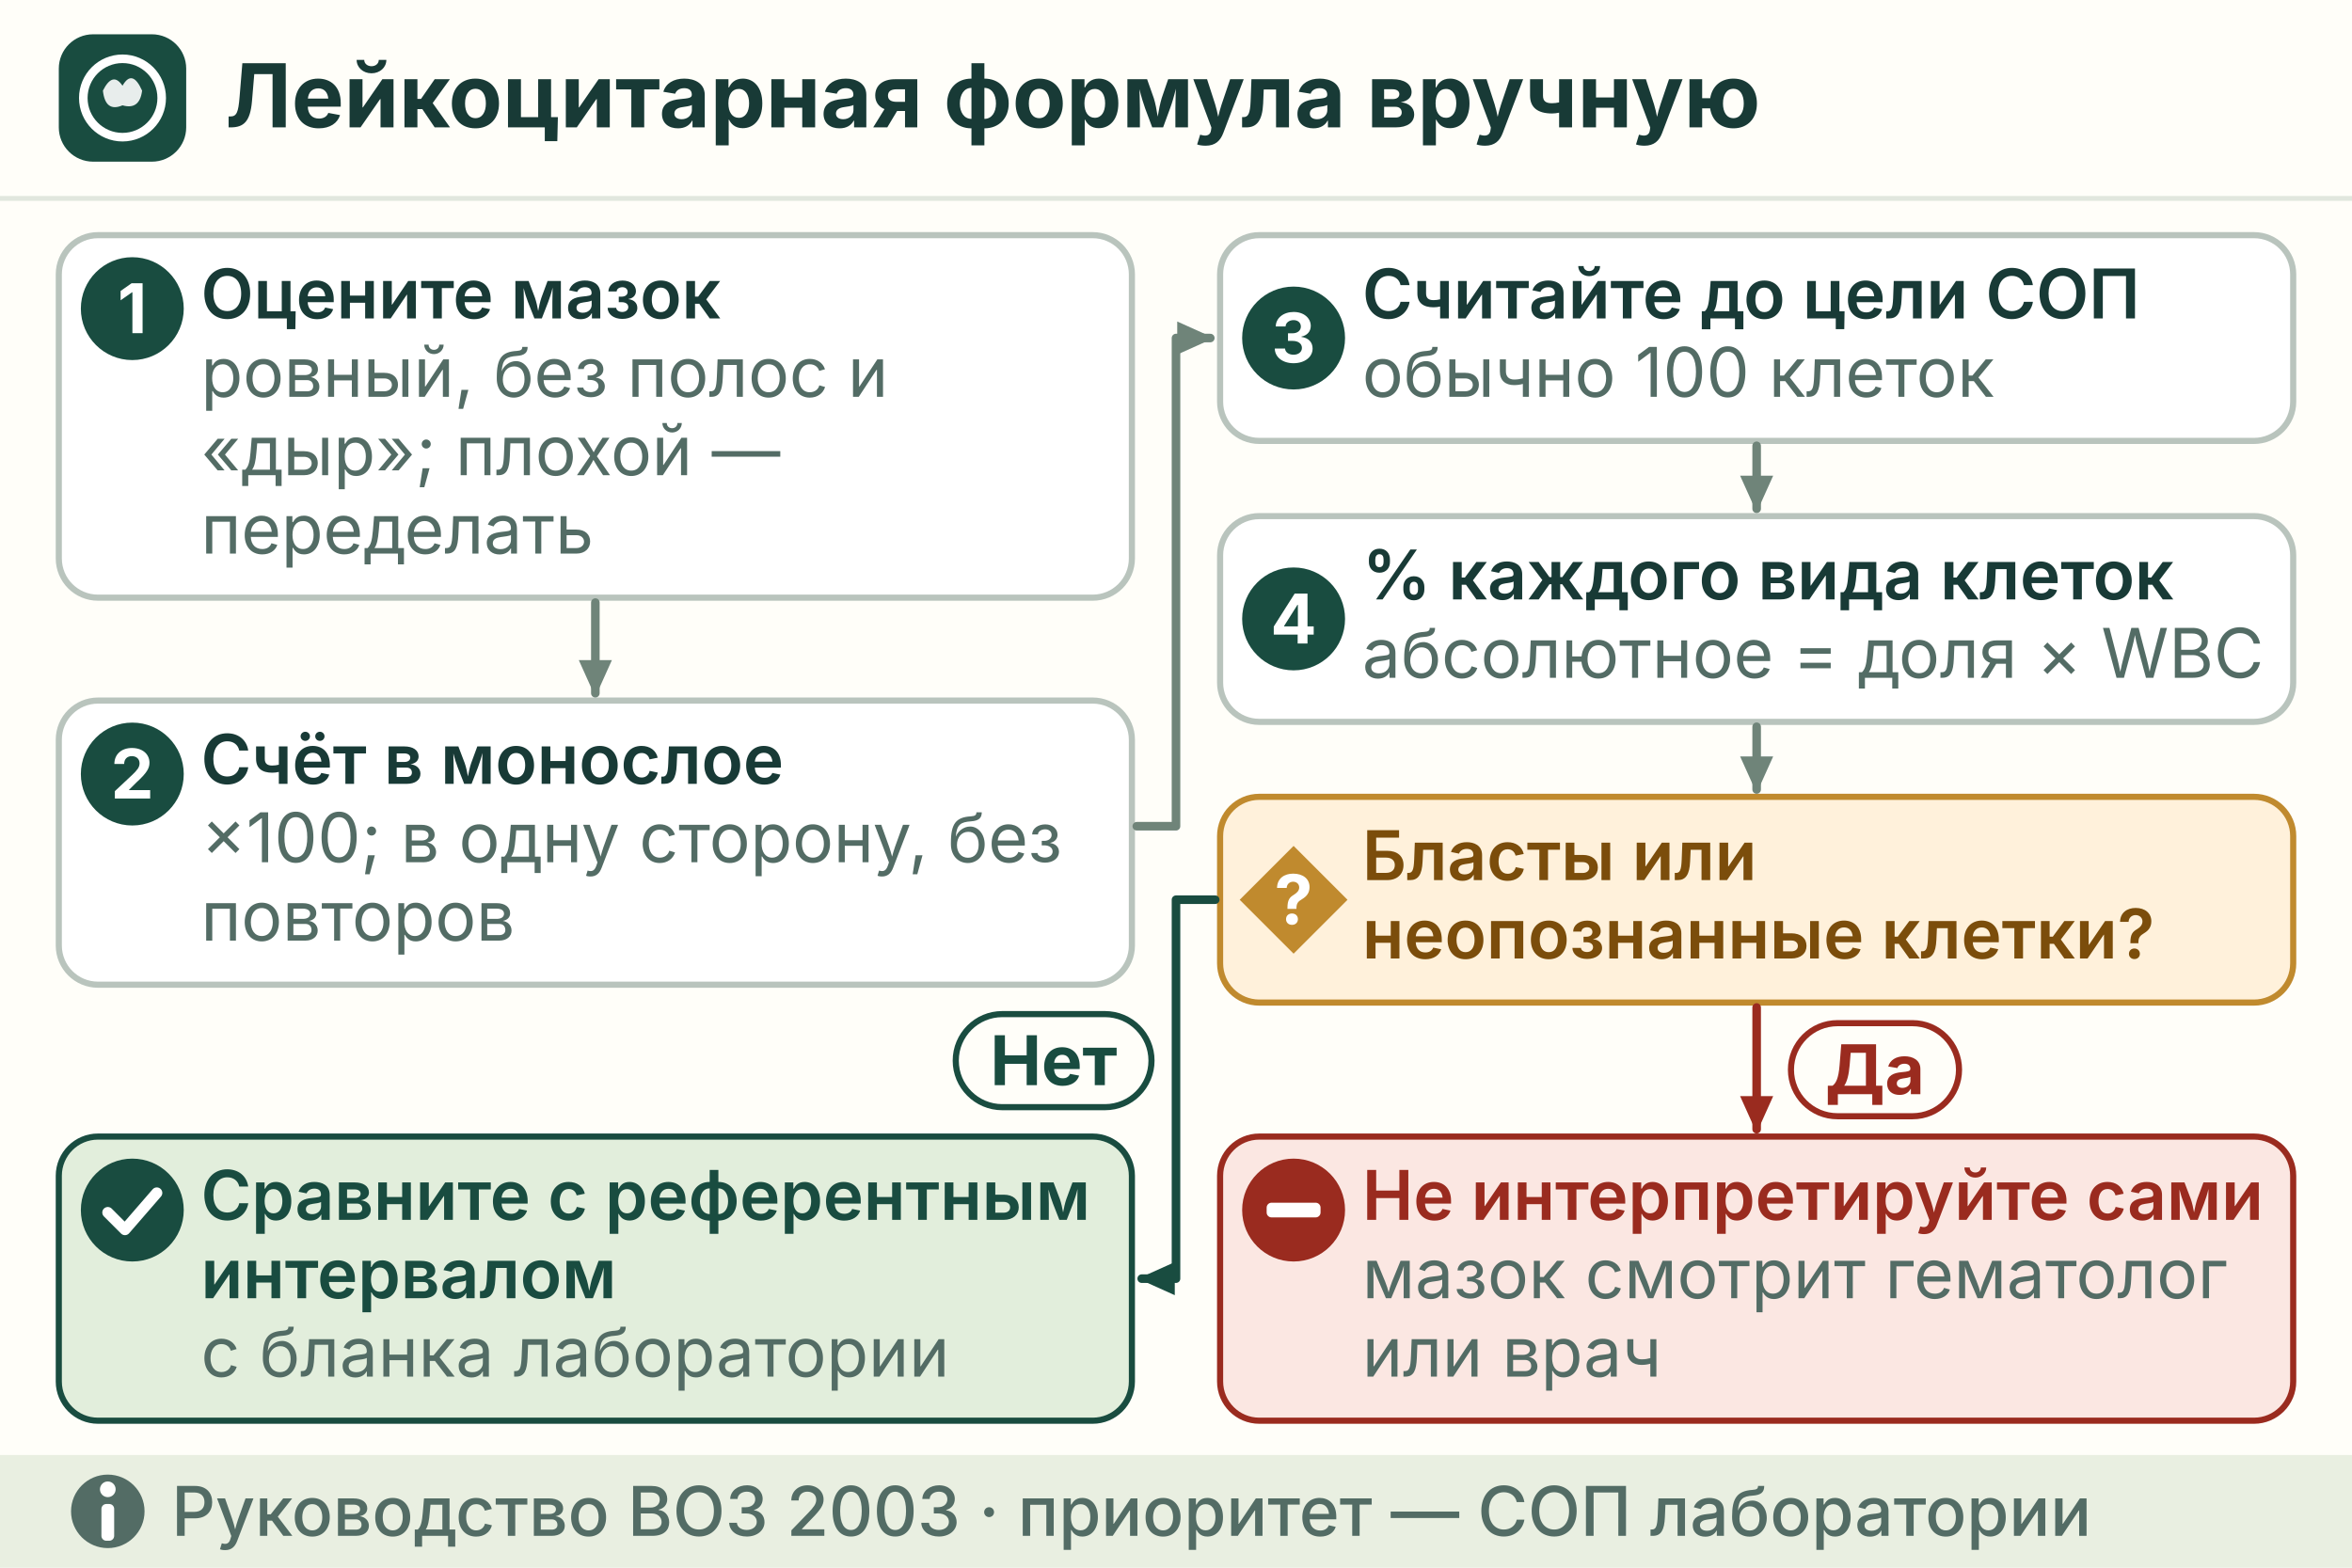
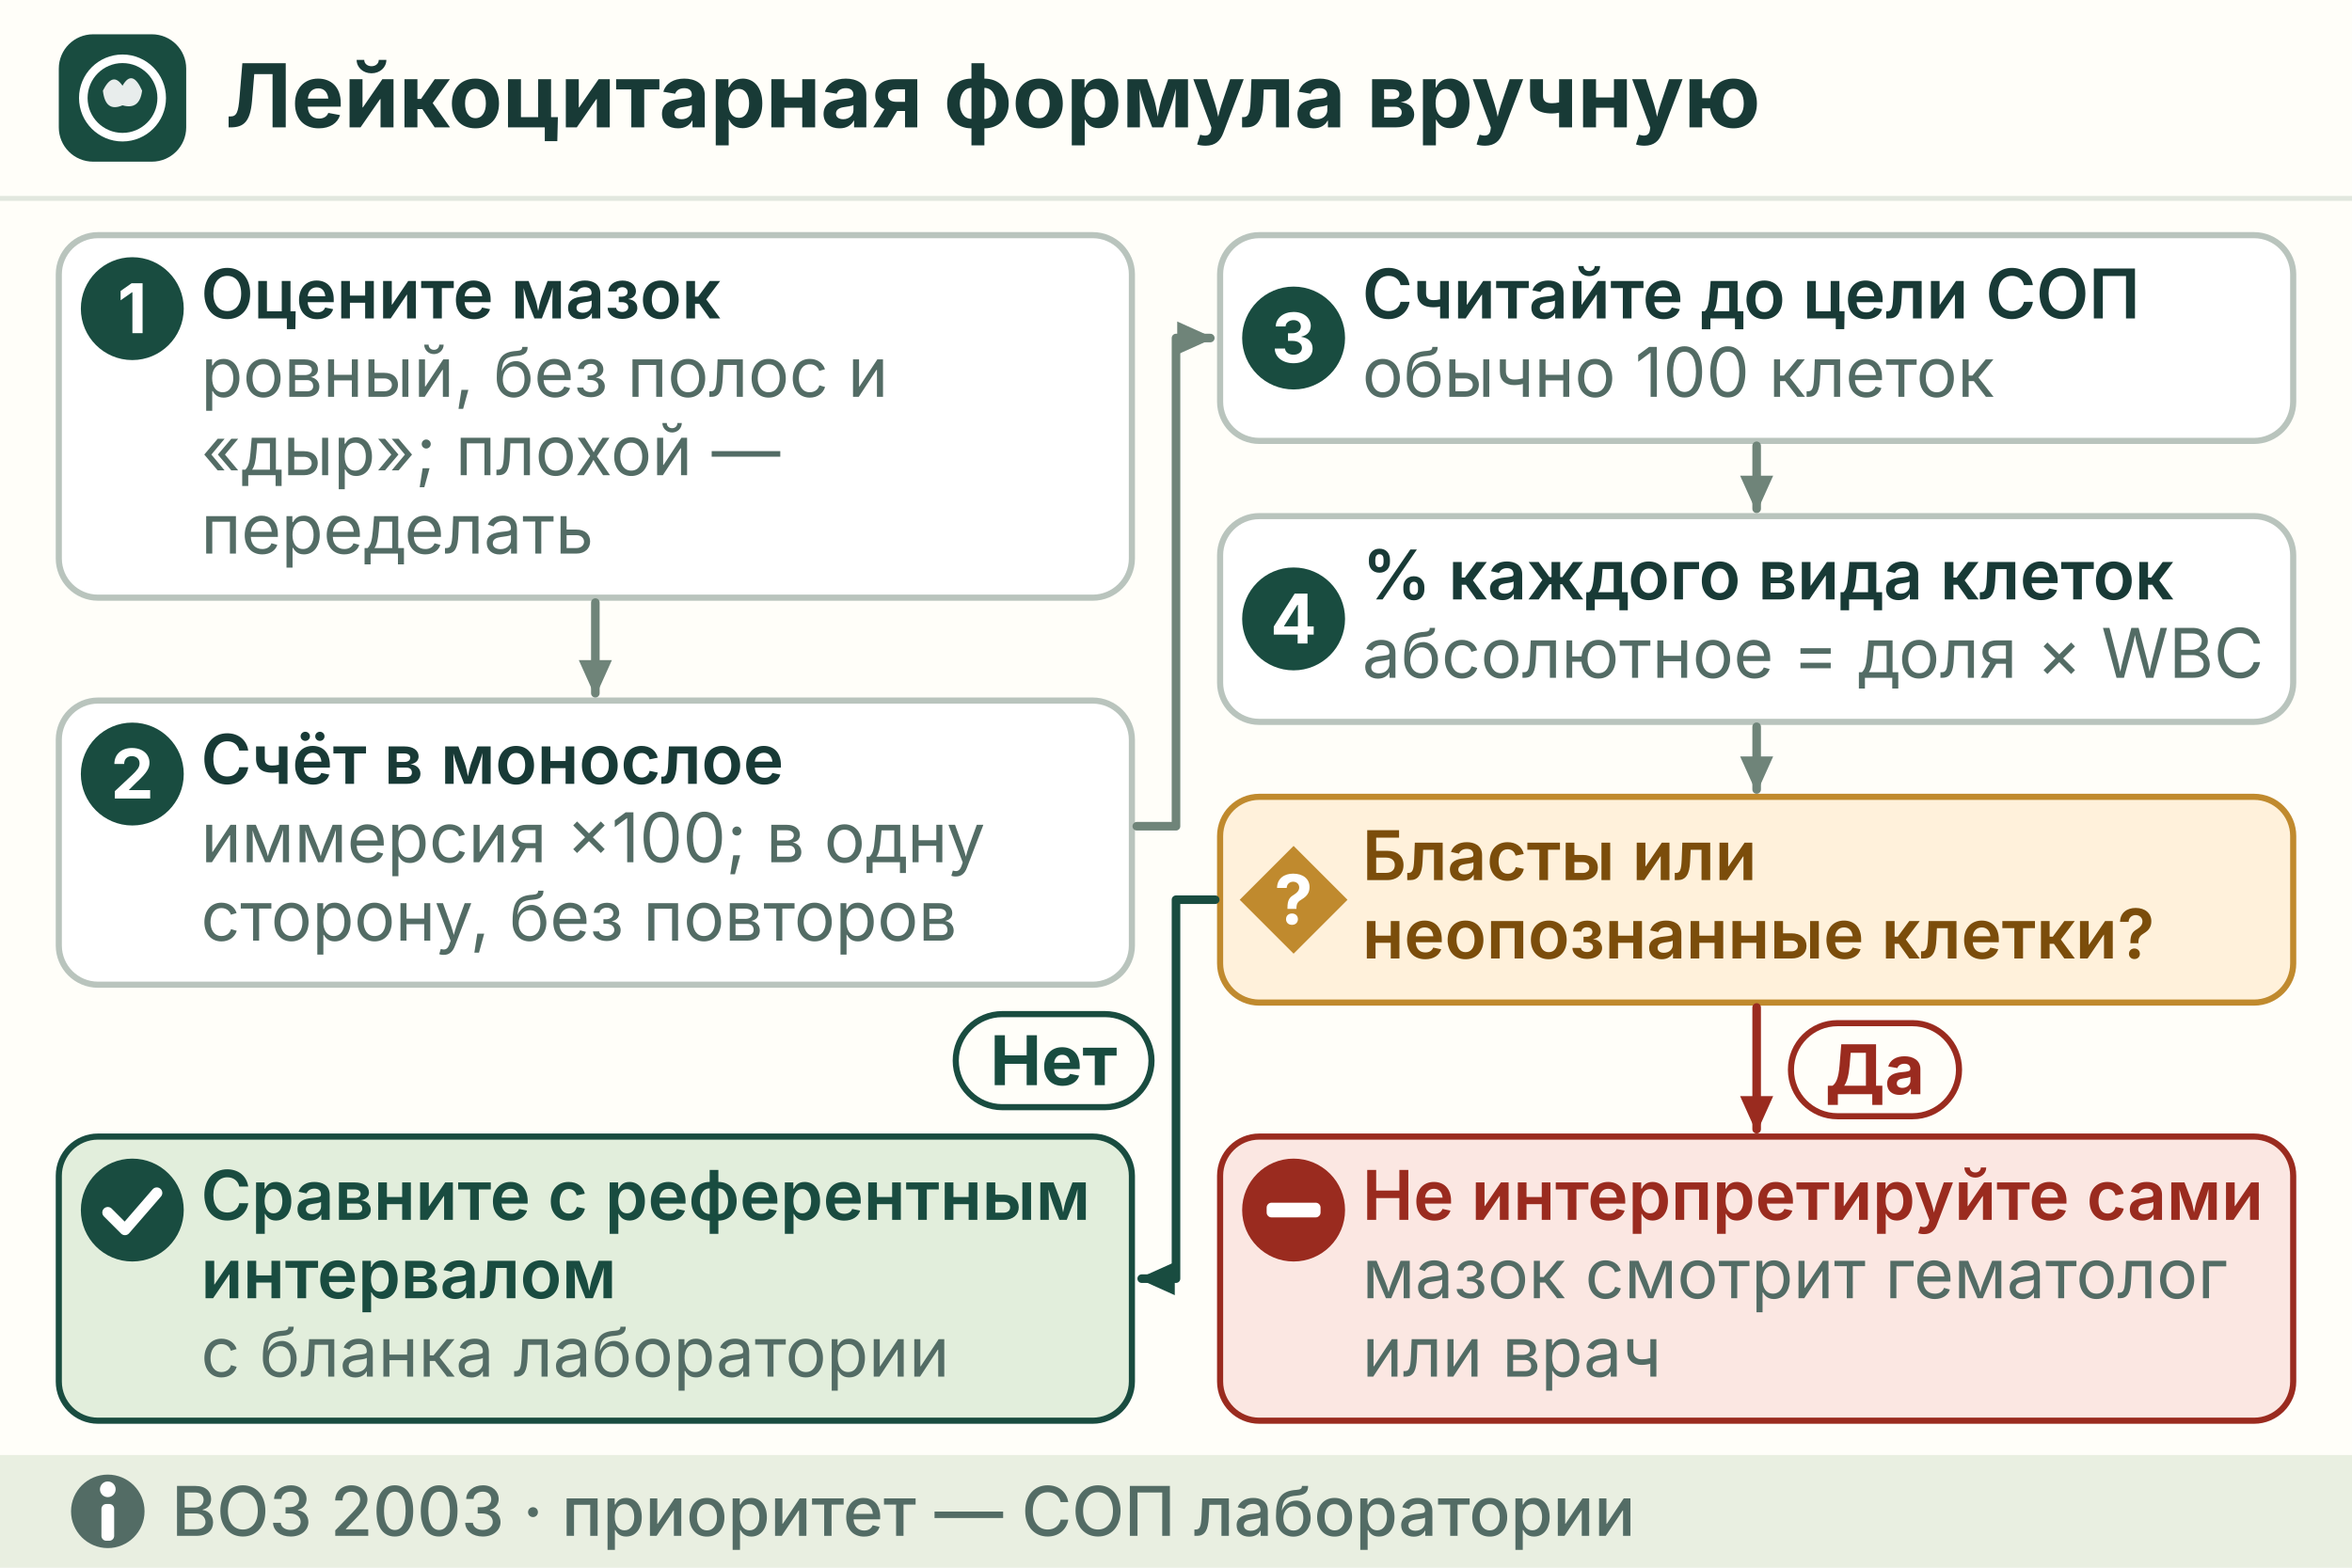
<svg xmlns="http://www.w3.org/2000/svg" viewBox="0 0 960 640" width="960" height="640">
  <defs>
    <marker id="ah-grey" viewBox="0 0 12 12" refX="10" refY="6" markerUnits="userSpaceOnUse" markerWidth="18" markerHeight="18" orient="auto-start-reverse">
      <path d="M1 1.5 L11 6 L1 10.5 Z" fill="#6F8479" />
    </marker>
    <marker id="ah-ok" viewBox="0 0 12 12" refX="10" refY="6" markerUnits="userSpaceOnUse" markerWidth="18" markerHeight="18" orient="auto-start-reverse">
      <path d="M1 1.5 L11 6 L1 10.5 Z" fill="#194C40" />
    </marker>
    <marker id="ah-stop" viewBox="0 0 12 12" refX="10" refY="6" markerUnits="userSpaceOnUse" markerWidth="18" markerHeight="18" orient="auto-start-reverse">
      <path d="M1 1.5 L11 6 L1 10.5 Z" fill="#9A2B1F" />
    </marker>
    <marker id="ah-amber" viewBox="0 0 12 12" refX="10" refY="6" markerUnits="userSpaceOnUse" markerWidth="18" markerHeight="18" orient="auto-start-reverse">
      <path d="M1 1.5 L11 6 L1 10.5 Z" fill="#C08A2E" />
    </marker>
    <linearGradient id="beam" x1="0" y1="0" x2="1" y2="0">
      <stop offset="0" stop-color="#F4C84A" stop-opacity="0.95" />
      <stop offset="1" stop-color="#F4C84A" stop-opacity="0.55" />
    </linearGradient>
  </defs>
  <rect width="960" height="640" fill="#FFFEF9" />
  <rect x="24" y="14" width="52" height="52" rx="14" fill="#194C40" />
  <circle cx="50" cy="40" r="16" fill="none" stroke="#FFFFFF" stroke-width="3.5" stroke-linecap="round" stroke-linejoin="round" />
  <path d="M42 37 q4 -8 8 -2 q4 -7 8 2 q-1 8 -8 6 q-7 3 -8 -6 Z" fill="#FFFFFF" opacity="0.9" />
  <text x="92.0" y="52.0" font-family="Inter, 'DejaVu Sans', Arial, sans-serif" font-size="36" font-weight="700" fill="#183A36" text-anchor="start">Лейкоцитарная формула вручную</text>
  <rect x="0" y="80" width="960" height="2" fill="#E1E7DE" />
  <rect x="24.0" y="96.0" width="438.0" height="148.0" rx="16" fill="#FFFFFF" stroke="#B9C4BD" stroke-width="2.5" />
  <circle cx="54" cy="126.0" r="21" fill="#194C40" />
  <text x="54.0" y="136.0" font-family="Inter, 'DejaVu Sans', Arial, sans-serif" font-size="28" font-weight="700" fill="#FFFFFF" text-anchor="middle">1</text>
  <text x="82.0" y="130.0" font-family="Inter, 'DejaVu Sans', Arial, sans-serif" font-size="28" font-weight="600" fill="#183A36" text-anchor="start">Оцените мазок</text>
  <text x="82.0" y="162.0" font-family="Inter, 'DejaVu Sans', Arial, sans-serif" font-size="28" font-weight="400" fill="#536C65" text-anchor="start">ровный, без полос и</text>
  <text x="82.0" y="194.0" font-family="Inter, 'DejaVu Sans', Arial, sans-serif" font-size="28" font-weight="400" fill="#536C65" text-anchor="start">«дыр»; плохой —</text>
  <text x="82.0" y="226.0" font-family="Inter, 'DejaVu Sans', Arial, sans-serif" font-size="28" font-weight="400" fill="#536C65" text-anchor="start">переделать</text>
  <rect x="24.0" y="286.0" width="438.0" height="116.0" rx="16" fill="#FFFFFF" stroke="#B9C4BD" stroke-width="2.5" />
  <circle cx="54" cy="316.0" r="21" fill="#194C40" />
  <text x="54.0" y="326.0" font-family="Inter, 'DejaVu Sans', Arial, sans-serif" font-size="28" font-weight="700" fill="#FFFFFF" text-anchor="middle">2</text>
  <text x="82.0" y="320.0" font-family="Inter, 'DejaVu Sans', Arial, sans-serif" font-size="28" font-weight="600" fill="#183A36" text-anchor="start">Счёт в монослое</text>
-   <text x="82.0" y="352.0" font-family="Inter, 'DejaVu Sans', Arial, sans-serif" font-size="28" font-weight="400" fill="#536C65" text-anchor="start">×100; в одну сторону, без</text>
-   <text x="82.0" y="384.0" font-family="Inter, 'DejaVu Sans', Arial, sans-serif" font-size="28" font-weight="400" fill="#536C65" text-anchor="start">повторов</text>
+   <text x="82.0" y="352.0" font-family="Inter, 'DejaVu Sans', Arial, sans-serif" font-size="28" font-weight="400" fill="#536C65" text-anchor="start">иммерсия ×100; в одну</text>
+   <text x="82.0" y="384.0" font-family="Inter, 'DejaVu Sans', Arial, sans-serif" font-size="28" font-weight="400" fill="#536C65" text-anchor="start">сторону, без повторов</text>
  <rect x="24.0" y="464.0" width="438.0" height="116.0" rx="16" fill="#E2EEDC" stroke="#194C40" stroke-width="2.5" />
  <circle cx="54" cy="494.0" r="21" fill="#194C40" />
  <path d="M44 495.0 L51 502.0 L64 487.0" fill="none" stroke="#FFFFFF" stroke-width="4.5" stroke-linecap="round" stroke-linejoin="round" />
  <text x="82.0" y="498.0" font-family="Inter, 'DejaVu Sans', Arial, sans-serif" font-size="28" font-weight="600" fill="#194C40" text-anchor="start">Сравните с референтным</text>
  <text x="82.0" y="530.0" font-family="Inter, 'DejaVu Sans', Arial, sans-serif" font-size="28" font-weight="600" fill="#194C40" text-anchor="start">интервалом</text>
  <text x="82.0" y="562.0" font-family="Inter, 'DejaVu Sans', Arial, sans-serif" font-size="28" font-weight="400" fill="#536C65" text-anchor="start">с бланка лаборатории</text>
  <rect x="498.0" y="96.0" width="438.0" height="84.0" rx="16" fill="#FFFFFF" stroke="#B9C4BD" stroke-width="2.5" />
  <circle cx="528" cy="138.0" r="21" fill="#194C40" />
  <text x="528.0" y="148.0" font-family="Inter, 'DejaVu Sans', Arial, sans-serif" font-size="28" font-weight="700" fill="#FFFFFF" text-anchor="middle">3</text>
  <text x="556.0" y="130.0" font-family="Inter, 'DejaVu Sans', Arial, sans-serif" font-size="28" font-weight="600" fill="#183A36" text-anchor="start">Считайте до цели СОП</text>
  <text x="556.0" y="162.0" font-family="Inter, 'DejaVu Sans', Arial, sans-serif" font-size="28" font-weight="400" fill="#536C65" text-anchor="start">обычно 100 клеток</text>
  <rect x="498.0" y="210.7" width="438.0" height="84.0" rx="16" fill="#FFFFFF" stroke="#B9C4BD" stroke-width="2.5" />
  <circle cx="528" cy="252.667" r="21" fill="#194C40" />
  <text x="528.0" y="262.7" font-family="Inter, 'DejaVu Sans', Arial, sans-serif" font-size="28" font-weight="700" fill="#FFFFFF" text-anchor="middle">4</text>
  <text x="556.0" y="244.7" font-family="Inter, 'DejaVu Sans', Arial, sans-serif" font-size="28" font-weight="600" fill="#183A36" text-anchor="start">% каждого вида клеток</text>
  <text x="556.0" y="276.7" font-family="Inter, 'DejaVu Sans', Arial, sans-serif" font-size="28" font-weight="400" fill="#536C65" text-anchor="start">абсолютное = доля × WBC</text>
  <rect x="498.0" y="325.3" width="438.0" height="84.0" rx="16" fill="#FFF1DB" stroke="#C08A2E" stroke-width="2.5" />
  <path d="M528 345.333 L550 367.333 L528 389.333 L506 367.333 Z" fill="#C08A2E" />
  <text x="528.0" y="377.3" font-family="Inter, 'DejaVu Sans', Arial, sans-serif" font-size="28" font-weight="700" fill="#FFFFFF" text-anchor="middle">?</text>
  <text x="556.0" y="359.3" font-family="Inter, 'DejaVu Sans', Arial, sans-serif" font-size="28" font-weight="600" fill="#7B4D0B" text-anchor="start">Бласты или</text>
  <text x="556.0" y="391.3" font-family="Inter, 'DejaVu Sans', Arial, sans-serif" font-size="28" font-weight="600" fill="#7B4D0B" text-anchor="start">неопознанные клетки?</text>
  <rect x="498.0" y="464.0" width="438.0" height="116.0" rx="16" fill="#FBE7E2" stroke="#9A2B1F" stroke-width="2.5" />
  <circle cx="528" cy="494.0" r="21" fill="#9A2B1F" />
  <rect x="517" y="491.0" width="22" height="6" rx="2" fill="#FFFFFF" />
  <text x="556.0" y="498.0" font-family="Inter, 'DejaVu Sans', Arial, sans-serif" font-size="28" font-weight="600" fill="#9A2B1F" text-anchor="start">Не интерпретируйте сами</text>
  <text x="556.0" y="530.0" font-family="Inter, 'DejaVu Sans', Arial, sans-serif" font-size="28" font-weight="400" fill="#536C65" text-anchor="start">мазок смотрит гематолог</text>
  <text x="556.0" y="562.0" font-family="Inter, 'DejaVu Sans', Arial, sans-serif" font-size="28" font-weight="400" fill="#536C65" text-anchor="start">или врач</text>
  <path d="M243.0 246.0 L243.0 283.0" fill="none" stroke="#6F8479" stroke-width="3.5" stroke-linecap="round" stroke-linejoin="round" marker-end="url(#ah-grey)" />
  <path d="M464.0 337.3 L480.0 337.3 L480.0 138.0 L494.0 138.0" fill="none" stroke="#6F8479" stroke-width="3.5" stroke-linecap="round" stroke-linejoin="round" marker-end="url(#ah-grey)" />
  <path d="M717.0 182.0 L717.0 207.7" fill="none" stroke="#6F8479" stroke-width="3.5" stroke-linecap="round" stroke-linejoin="round" marker-end="url(#ah-grey)" />
  <path d="M717.0 296.7 L717.0 322.3" fill="none" stroke="#6F8479" stroke-width="3.5" stroke-linecap="round" stroke-linejoin="round" marker-end="url(#ah-grey)" />
  <path d="M717.0 411.3 L717.0 461.0" fill="none" stroke="#9A2B1F" stroke-width="3.5" stroke-linecap="round" stroke-linejoin="round" marker-end="url(#ah-stop)" />
  <rect x="731.0" y="417.7" width="68.6" height="38" rx="19" fill="#FFFEF9" stroke="#9A2B1F" stroke-width="2.5" />
  <text x="765.3" y="446.7" font-family="Inter, 'DejaVu Sans', Arial, sans-serif" font-size="28" font-weight="700" fill="#9A2B1F" text-anchor="middle">Да</text>
  <path d="M496.0 367.3 L480.0 367.3 L480.0 522.0 L466.0 522.0" fill="none" stroke="#194C40" stroke-width="3.5" stroke-linecap="round" stroke-linejoin="round" marker-end="url(#ah-ok)" />
  <rect x="390.1" y="414.0" width="79.9" height="38" rx="19" fill="#FFFEF9" stroke="#194C40" stroke-width="2.5" />
  <text x="430.1" y="443.0" font-family="Inter, 'DejaVu Sans', Arial, sans-serif" font-size="28" font-weight="700" fill="#194C40" text-anchor="middle">Нет</text>
  <rect x="0" y="594" width="960" height="46" fill="#E9EFE1" />
  <circle cx="44" cy="617" r="15" fill="#536C65" />
  <circle cx="44" cy="608" r="3.2" fill="#FFFFFF" />
  <rect x="41.4" y="614" width="5.2" height="15" rx="2" fill="#FFFFFF" />
-   <text x="70.0" y="627.0" font-family="Inter, 'DejaVu Sans', Arial, sans-serif" font-size="28" font-weight="500" fill="#536C65" text-anchor="start">Руководство ВОЗ 2003 · приоритет — СОП лаборатории</text>
+   <text x="70.0" y="627.0" font-family="Inter, 'DejaVu Sans', Arial, sans-serif" font-size="28" font-weight="500" fill="#536C65" text-anchor="start">ВОЗ 2003 · приоритет — СОП лаборатории</text>
</svg>
